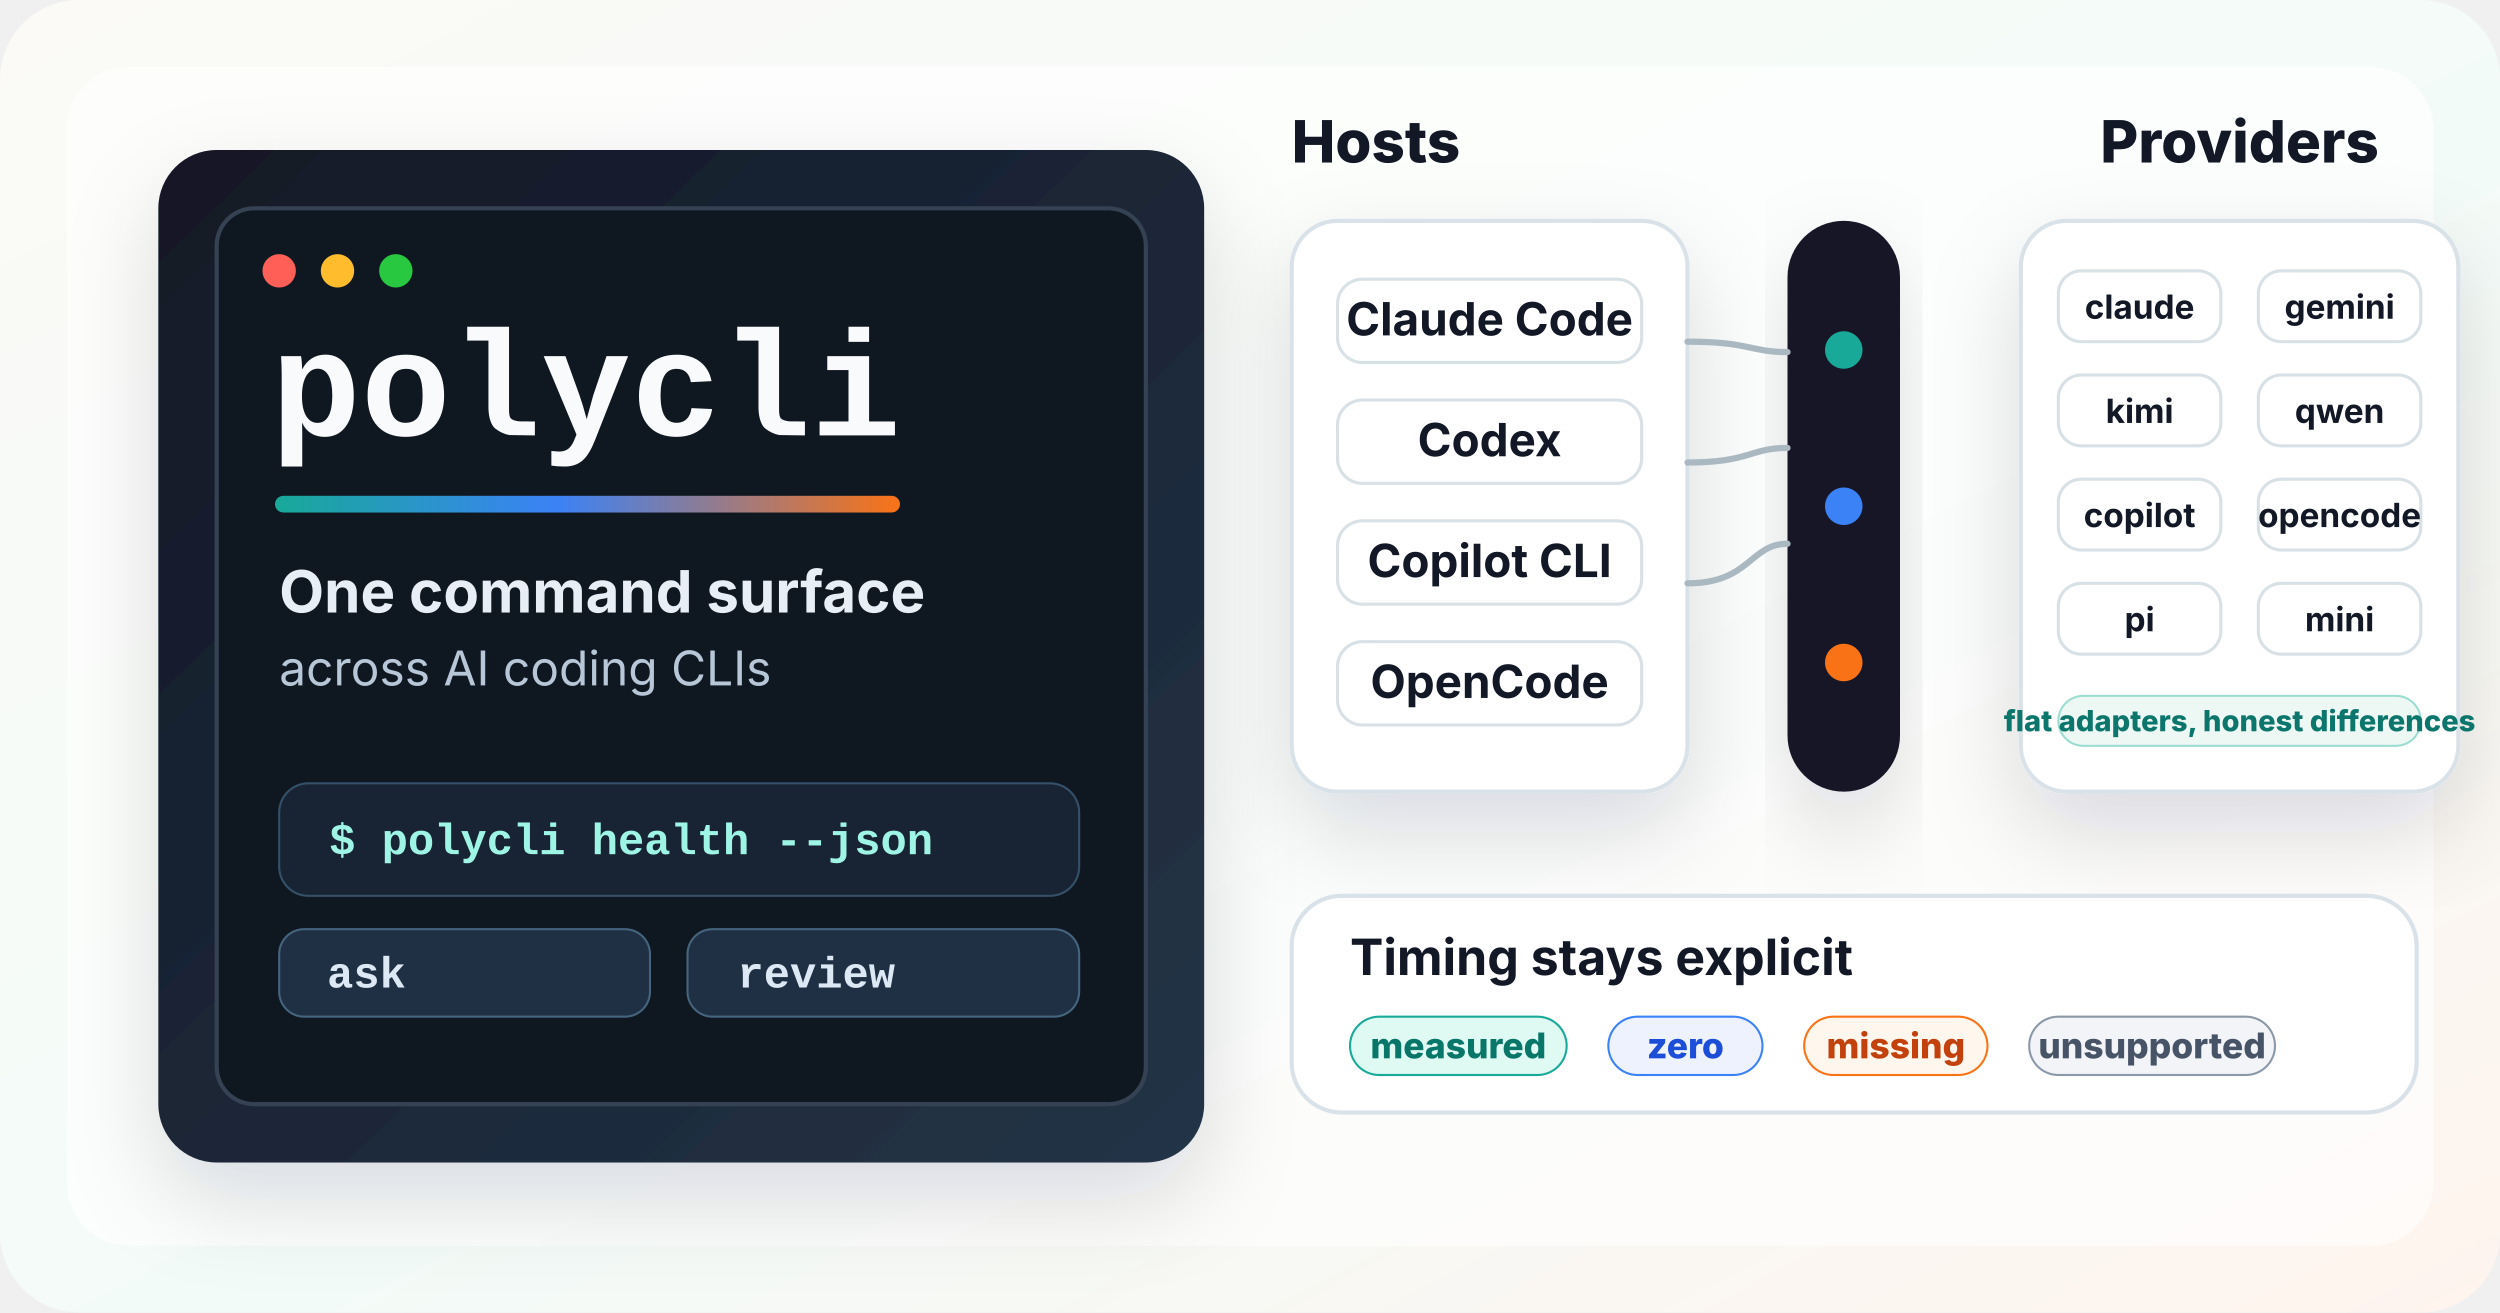
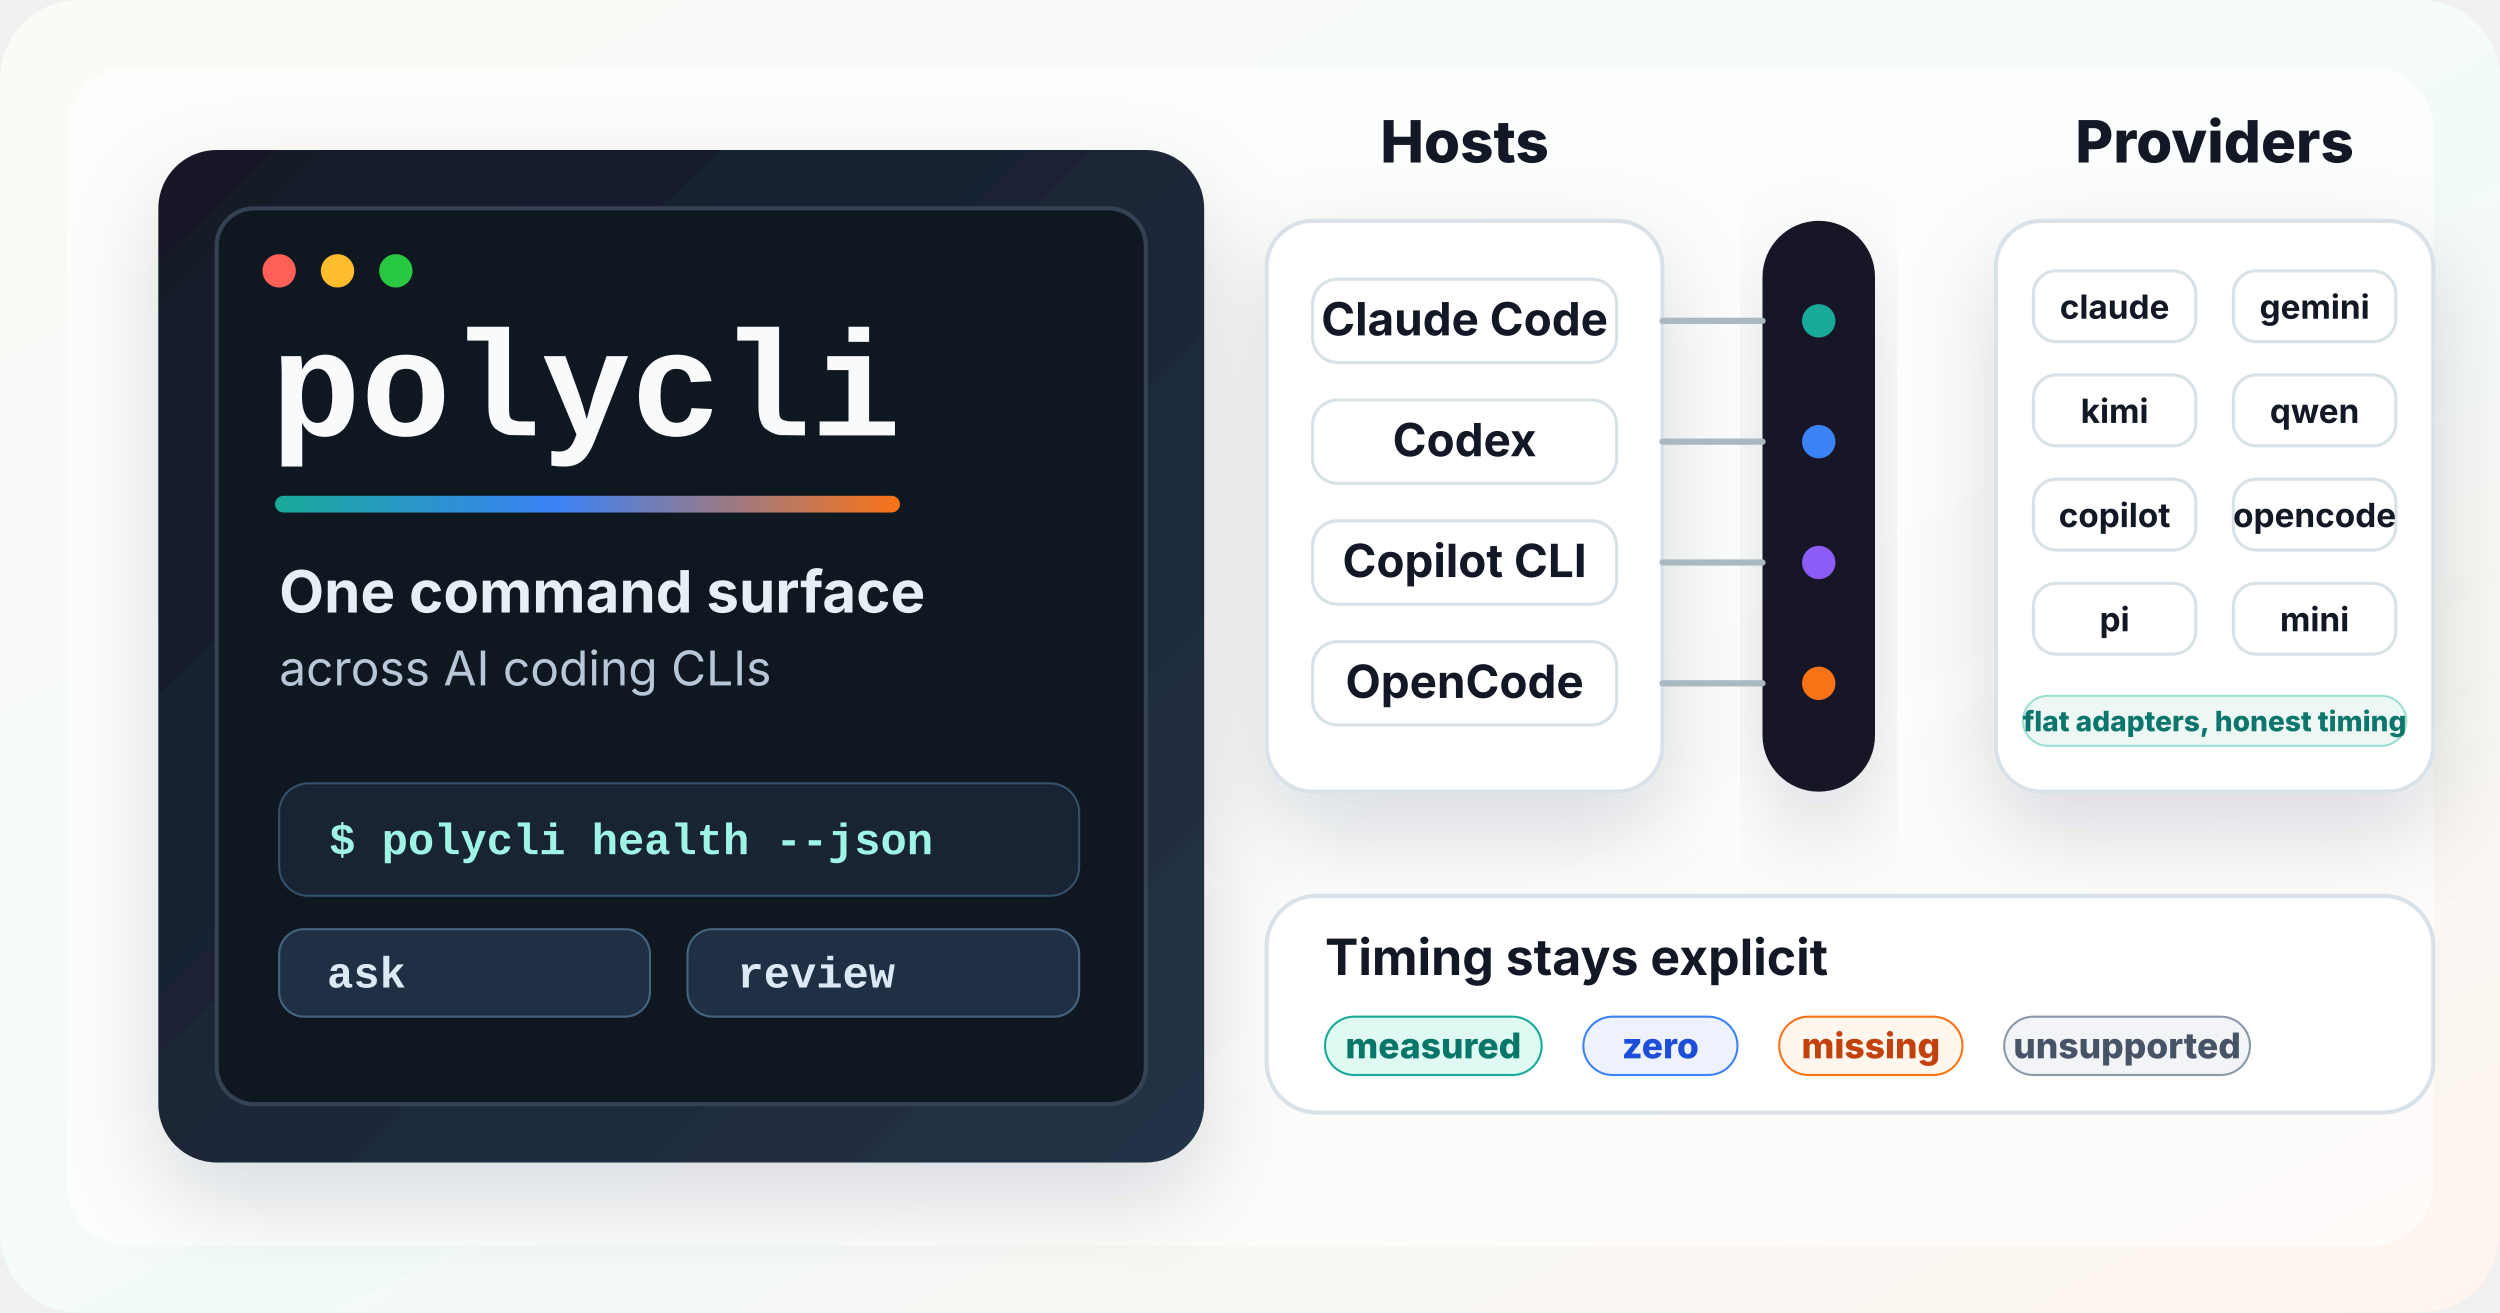
<svg xmlns="http://www.w3.org/2000/svg" width="1200" height="630" viewBox="0 0 1200 630" role="img" aria-labelledby="title desc">
  <defs>
    <linearGradient id="paper" x1="0" y1="0" x2="1" y2="1">
      <stop offset="0" stop-color="#fbfaf6" />
      <stop offset="0.55" stop-color="#f3fbf8" />
      <stop offset="1" stop-color="#fff4ee" />
    </linearGradient>
    <linearGradient id="ink" x1="0" y1="0" x2="1" y2="1">
      <stop offset="0" stop-color="#121826" />
      <stop offset="1" stop-color="#243447" />
    </linearGradient>
    <linearGradient id="accent" x1="0" y1="0" x2="1" y2="0">
      <stop offset="0" stop-color="#18a999" />
      <stop offset="0.45" stop-color="#3b82f6" />
      <stop offset="1" stop-color="#f97316" />
    </linearGradient>
    <filter id="softShadow" x="-20%" y="-20%" width="140%" height="140%">
      <feDropShadow dx="0" dy="18" stdDeviation="22" flood-color="#121826" flood-opacity="0.14" />
    </filter>
    <style>
      .sans { font-family: Inter, ui-sans-serif, system-ui, -apple-system, BlinkMacSystemFont, "Segoe UI", sans-serif; }
      .mono { font-family: "SFMono-Regular", "Cascadia Code", "Liberation Mono", Menlo, Consolas, monospace; }
      .ink { fill: #121826; }
      .muted { fill: #536174; }
      .panel { fill: #ffffff; stroke: #d9e2e8; stroke-width: 2; }
      .chip { fill: #ffffff; stroke: #d8e1e6; stroke-width: 1.5; }
      .wire { fill: none; stroke: #aab8c2; stroke-width: 3; stroke-linecap: round; }
      .wireAccent { fill: none; stroke: url(#accent); stroke-width: 5; stroke-linecap: round; }
      .tiny { font-size: 16px; font-weight: 700; }
      .small { font-size: 22px; font-weight: 700; }
      .label { font-size: 24px; font-weight: 750; }
    </style>
  </defs>
  <rect width="1200" height="630" rx="38" fill="url(#paper)" />
  <rect x="32" y="32" width="1136" height="566" rx="30" fill="#ffffff" opacity="0.64" />
  <g transform="translate(76 72)">
    <rect x="0" y="0" width="502" height="486" rx="28" fill="url(#ink)" filter="url(#softShadow)" />
    <rect x="28" y="28" width="446" height="430" rx="18" fill="#0f1720" stroke="#354253" stroke-width="2" />
    <circle cx="58" cy="58" r="8" fill="#ff5f57" />
    <circle cx="86" cy="58" r="8" fill="#ffbd2e" />
    <circle cx="114" cy="58" r="8" fill="#28c840" />
    <text x="54" y="137" class="mono" font-size="72" font-weight="850" fill="#f8fafc">polycli</text>
    <rect x="56" y="166" width="300" height="8" rx="4" fill="url(#accent)" />
    <text x="58" y="222" class="sans" font-size="28" font-weight="740" fill="#e7eef6">One command surface</text>
    <text x="58" y="257" class="sans" font-size="23" fill="#b7c7d8">across AI coding CLIs</text>
    <g class="mono" font-size="21" font-weight="700">
      <rect x="58" y="304" width="384" height="54" rx="14" fill="#182433" stroke="#35516a" />
      <text x="82" y="338" fill="#9ff5e5">$ polycli health --json</text>
      <rect x="58" y="374" width="178" height="42" rx="12" fill="#203044" stroke="#45647e" />
      <text x="81" y="402" fill="#dce9f5">ask</text>
      <rect x="254" y="374" width="188" height="42" rx="12" fill="#203044" stroke="#45647e" />
      <text x="278" y="402" fill="#dce9f5">review</text>
    </g>
  </g>
-   <g transform="translate(620 78)">
-     <text x="0" y="0" class="sans ink" font-size="28" font-weight="820">Hosts</text>
+   <g transform="translate(608 78)">
+     <text x="95" y="0" text-anchor="middle" class="sans ink" font-size="28" font-weight="820">Hosts</text>
    <text x="455" y="0" text-anchor="middle" class="sans ink" font-size="28" font-weight="820">Providers</text>
    <g transform="translate(0 28)">
      <rect class="panel" x="0" y="0" width="190" height="274" rx="22" filter="url(#softShadow)" />
      <g class="sans small ink">
        <rect class="chip" x="22" y="28" width="146" height="40" rx="12" />
        <text x="95" y="55" text-anchor="middle">Claude Code</text>
        <rect class="chip" x="22" y="86" width="146" height="40" rx="12" />
        <text x="95" y="113" text-anchor="middle">Codex</text>
        <rect class="chip" x="22" y="144" width="146" height="40" rx="12" />
        <text x="95" y="171" text-anchor="middle">Copilot CLI</text>
        <rect class="chip" x="22" y="202" width="146" height="40" rx="12" />
        <text x="95" y="229" text-anchor="middle">OpenCode</text>
      </g>
    </g>
    <g transform="translate(238 28)">
      <rect x="0" y="0" width="54" height="274" rx="27" fill="#121826" filter="url(#softShadow)" />
-       <path d="M27 38 L27 236" class="wireAccent" />
-       <circle cx="27" cy="62" r="9" fill="#18a999" />
-       <circle cx="27" cy="137" r="9" fill="#3b82f6" />
-       <circle cx="27" cy="212" r="9" fill="#f97316" />
+       <path d="M27 42 L27 232" class="wireAccent" />
+       <circle cx="27" cy="48" r="8" fill="#18a999" />
+       <circle cx="27" cy="106" r="8" fill="#3b82f6" />
+       <circle cx="27" cy="164" r="8" fill="#8b5cf6" />
+       <circle cx="27" cy="222" r="8" fill="#f97316" />
    </g>
    <g transform="translate(350 28)">
      <rect class="panel" x="0" y="0" width="210" height="274" rx="22" filter="url(#softShadow)" />
      <g class="sans tiny ink">
        <rect class="chip" x="18" y="24" width="78" height="34" rx="11" />
        <text x="57" y="47" text-anchor="middle">claude</text>
        <rect class="chip" x="114" y="24" width="78" height="34" rx="11" />
        <text x="153" y="47" text-anchor="middle">gemini</text>
        <rect class="chip" x="18" y="74" width="78" height="34" rx="11" />
        <text x="57" y="97" text-anchor="middle">kimi</text>
        <rect class="chip" x="114" y="74" width="78" height="34" rx="11" />
        <text x="153" y="97" text-anchor="middle">qwen</text>
        <rect class="chip" x="18" y="124" width="78" height="34" rx="11" />
        <text x="57" y="147" text-anchor="middle">copilot</text>
        <rect class="chip" x="114" y="124" width="78" height="34" rx="11" />
        <text x="153" y="147" text-anchor="middle">opencode</text>
        <rect class="chip" x="18" y="174" width="78" height="34" rx="11" />
        <text x="57" y="197" text-anchor="middle">pi</text>
        <rect class="chip" x="114" y="174" width="78" height="34" rx="11" />
        <text x="153" y="197" text-anchor="middle">mini</text>
      </g>
-       <rect x="18" y="228" width="174" height="24" rx="12" fill="#edf8f5" stroke="#9bded1" />
-       <text x="105" y="245" text-anchor="middle" class="sans" font-size="14" font-weight="800" fill="#0d766c">flat adapters, honest differences</text>
+       <rect x="13" y="228" width="184" height="24" rx="12" fill="#edf8f5" stroke="#9bded1" />
+       <text x="105" y="245" text-anchor="middle" class="sans" font-size="13.5" font-weight="800" fill="#0d766c">flat adapters, honest timing</text>
    </g>
-     <path d="M190 86 C220 86 220 91 238 91" class="wire" />
-     <path d="M190 144 C220 144 220 137 238 137" class="wire" />
-     <path d="M190 202 C220 202 220 183 238 183" class="wire" />
-     <path d="M292 137 C320 137 320 137 350 137" class="wireAccent" />
+     <path d="M190 76 C218 76 218 76 238 76" class="wire" />
+     <path d="M190 134 C218 134 218 134 238 134" class="wire" />
+     <path d="M190 192 C218 192 218 192 238 192" class="wire" />
+     <path d="M190 250 C218 250 218 250 238 250" class="wire" />
+     <path d="M292 165 C320 165 320 165 350 165" class="wireAccent" />
  </g>
-   <g transform="translate(620 430)">
-     <rect class="panel" x="0" y="0" width="540" height="104" rx="24" />
+   <g transform="translate(608 430)">
+     <rect class="panel" x="0" y="0" width="560" height="104" rx="24" />
    <text x="28" y="38" class="sans label ink">Timing stays explicit</text>
    <g transform="translate(28 58)" class="sans" font-size="17" font-weight="800">
      <rect x="0" y="0" width="104" height="28" rx="14" fill="#defaf3" stroke="#18a999" />
      <text x="52" y="20" text-anchor="middle" fill="#087668">measured</text>
      <rect x="124" y="0" width="74" height="28" rx="14" fill="#eef2ff" stroke="#3b82f6" />
      <text x="161" y="20" text-anchor="middle" fill="#1d4ed8">zero</text>
      <rect x="218" y="0" width="88" height="28" rx="14" fill="#fff7ed" stroke="#f97316" />
      <text x="262" y="20" text-anchor="middle" fill="#c2410c">missing</text>
      <rect x="326" y="0" width="118" height="28" rx="14" fill="#f2f4f7" stroke="#8a98a8" />
      <text x="385" y="20" text-anchor="middle" fill="#475467">unsupported</text>
    </g>
  </g>
</svg>
